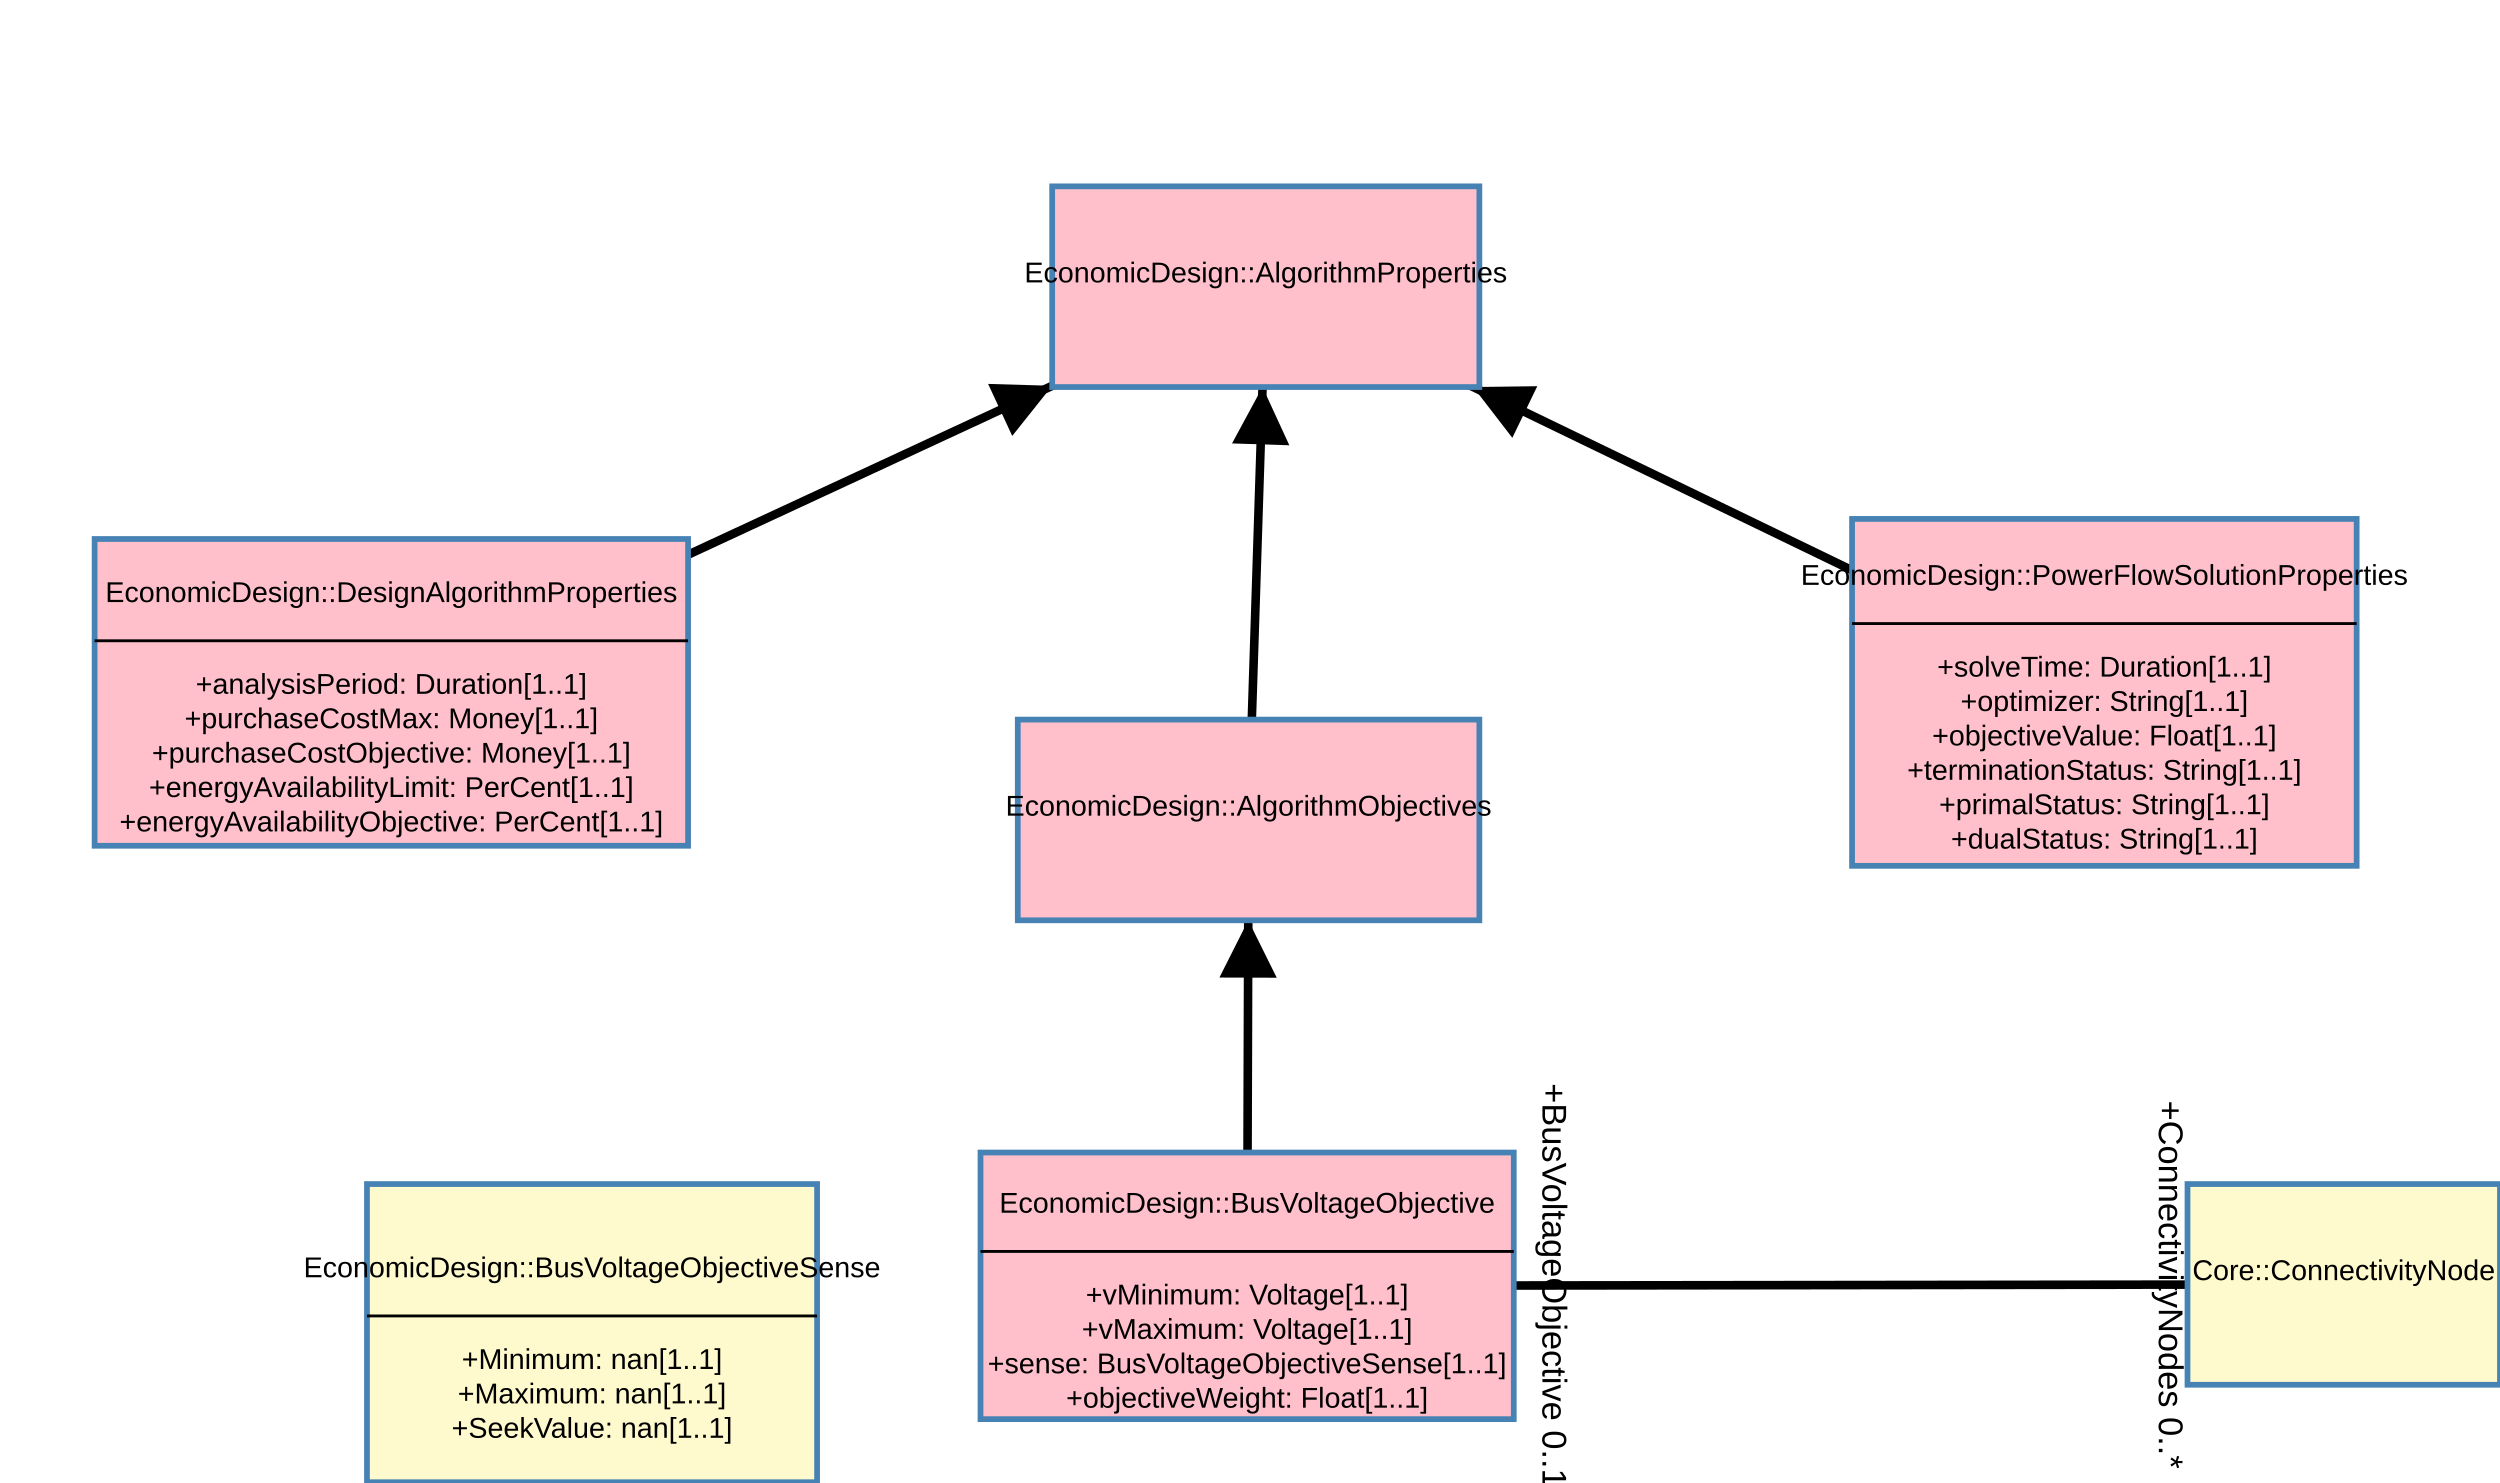
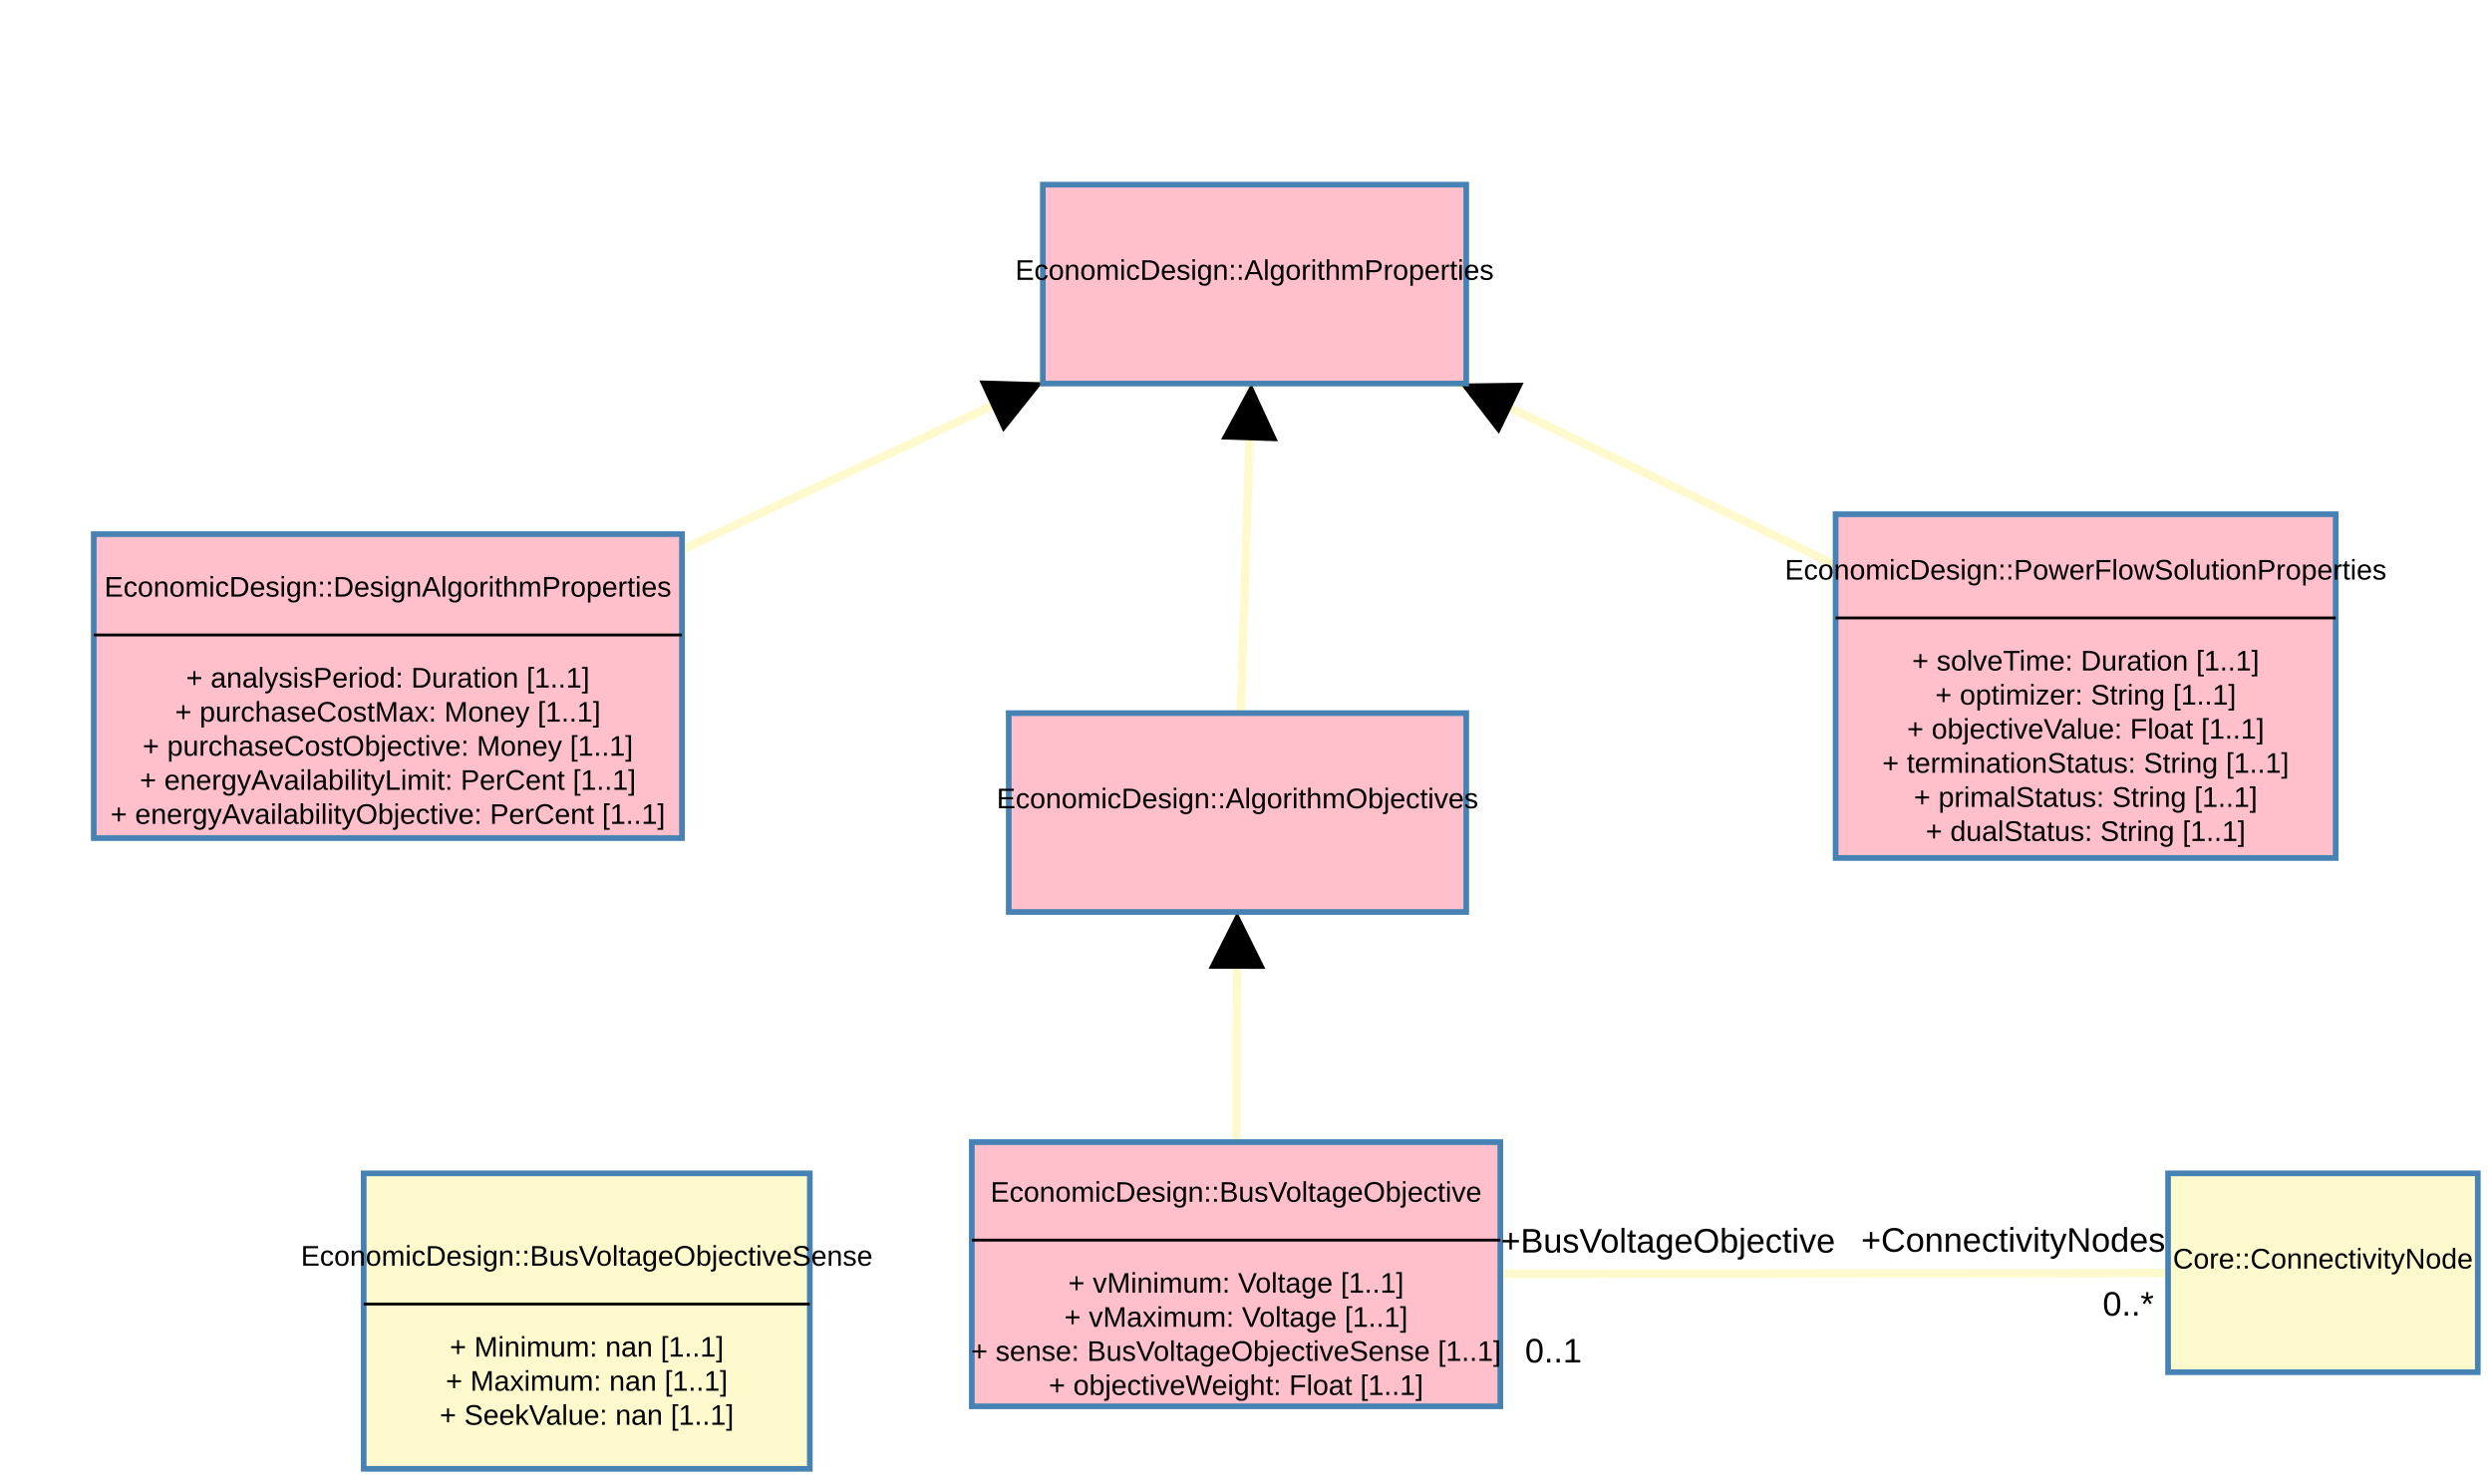
- <svg xmlns="http://www.w3.org/2000/svg" width="872" height="517">
+ <svg xmlns="http://www.w3.org/2000/svg" width="877" height="522">
  <g class="zoom-group">
    <defs>
      <marker id="arrowhead" viewBox="-0 -5 10 10" refX="5" refY="0" orient="auto" markerWidth="10" markerHeight="10" xoverflow="visible">
        <path d="M 0,-5 L 10 ,0 L 0,5" fill="black" style="stroke: none;" />
      </marker>
    </defs>
-     <line class="link" x1="136.5" y1="241.5" x2="441.5" y2="100" stroke="#000000" stroke-width="3" marker-end="url(#arrowhead)" />
-     <line class="link" x1="734" y1="241.5" x2="441.5" y2="100" stroke="#000000" stroke-width="3" marker-end="url(#arrowhead)" />
-     <line class="link" x1="435.5" y1="286" x2="441.5" y2="100" stroke="#000000" stroke-width="3" marker-end="url(#arrowhead)" />
-     <line class="link" x1="435" y1="448.5" x2="435.5" y2="286" stroke="#000000" stroke-width="3" marker-end="url(#arrowhead)" />
-     <line class="link" x1="435" y1="448.5" x2="817.5" y2="448" stroke="#000000" stroke-width="3" />
-     <line class="arrow" x2="357.929" y2="138.772" x1="136.5" y1="241.5" stroke="#000000" stroke-width="2" marker-end="url(#arrowhead)" />
-     <line class="arrow" x2="522.852" y2="139.355" x1="734" y1="241.5" stroke="#000000" stroke-width="2" marker-end="url(#arrowhead)" />
-     <line class="arrow" x2="440.049" y2="144.995" x1="435.5" y1="286" stroke="#000000" stroke-width="2" marker-end="url(#arrowhead)" />
-     <line class="arrow" x2="435.362" y2="331" x1="435" y1="448.5" stroke="#000000" stroke-width="2" marker-end="url(#arrowhead)" />
+     <line class="link" x1="136.5" y1="241.5" x2="441.5" y2="100" stroke="#fffacd" stroke-width="3" marker-end="url(#arrowhead)" />
+     <line class="link" x1="734" y1="241.5" x2="441.5" y2="100" stroke="#fffacd" stroke-width="3" marker-end="url(#arrowhead)" />
+     <line class="link" x1="435.5" y1="286" x2="441.5" y2="100" stroke="#fffacd" stroke-width="3" marker-end="url(#arrowhead)" />
+     <line class="link" x1="435" y1="448.5" x2="435.5" y2="286" stroke="#fffacd" stroke-width="3" marker-end="url(#arrowhead)" />
+     <line class="link" x1="435" y1="448.5" x2="817.5" y2="448" stroke="#fffacd" stroke-width="3" />
+     <line class="arrow" x2="357.929" y2="138.772" x1="136.5" y1="241.5" stroke="#fffacd" stroke-width="2" marker-end="url(#arrowhead)" />
+     <line class="arrow" x2="522.852" y2="139.355" x1="734" y1="241.5" stroke="#fffacd" stroke-width="2" marker-end="url(#arrowhead)" />
+     <line class="arrow" x2="440.049" y2="144.995" x1="435.5" y1="286" stroke="#fffacd" stroke-width="2" marker-end="url(#arrowhead)" />
+     <line class="arrow" x2="435.362" y2="331" x1="435" y1="448.5" stroke="#fffacd" stroke-width="2" marker-end="url(#arrowhead)" />
    <g class="draggable" transform="translate(33, 188)">
      <rect class="box" width="207" height="107" style="fill: #ffc0cb; stroke: steelblue; stroke-width: 2px; cursor: move;" />
      <text class="text" x="103.5" y="18.5" dy=".35em" text-anchor="middle" style="font-family: Arial, sans-serif; fill: black; font-size: 10px; pointer-events: none;">EconomicDesign::DesignAlgorithmProperties</text>
      <line x1="0" x2="207" y1="35.5" y2="35.5" stroke="black" stroke-width="1" />
-       <text class="text" x="103.5" y="50.5" dy=".35em" text-anchor="middle" style="font-family: Arial, sans-serif; fill: black; font-size: 10px; pointer-events: none;">+analysisPeriod: Duration[1..1]</text>
-       <text class="text" x="103.5" y="62.5" dy=".35em" text-anchor="middle" style="font-family: Arial, sans-serif; fill: black; font-size: 10px; pointer-events: none;">+purchaseCostMax: Money[1..1]</text>
-       <text class="text" x="103.5" y="74.5" dy=".35em" text-anchor="middle" style="font-family: Arial, sans-serif; fill: black; font-size: 10px; pointer-events: none;">+purchaseCostObjective: Money[1..1]</text>
-       <text class="text" x="103.5" y="86.5" dy=".35em" text-anchor="middle" style="font-family: Arial, sans-serif; fill: black; font-size: 10px; pointer-events: none;">+energyAvailabilityLimit: PerCent[1..1]</text>
-       <text class="text" x="103.5" y="98.5" dy=".35em" text-anchor="middle" style="font-family: Arial, sans-serif; fill: black; font-size: 10px; pointer-events: none;">+energyAvailabilityObjective: PerCent[1..1]</text>
+       <text class="text" x="103.5" y="50.5" dy=".35em" text-anchor="middle" style="font-family: Arial, sans-serif; fill: black; font-size: 10px; pointer-events: none;">+  analysisPeriod: Duration [1..1]</text>
+       <text class="text" x="103.5" y="62.5" dy=".35em" text-anchor="middle" style="font-family: Arial, sans-serif; fill: black; font-size: 10px; pointer-events: none;">+  purchaseCostMax: Money [1..1]</text>
+       <text class="text" x="103.5" y="74.5" dy=".35em" text-anchor="middle" style="font-family: Arial, sans-serif; fill: black; font-size: 10px; pointer-events: none;">+  purchaseCostObjective: Money [1..1]</text>
+       <text class="text" x="103.5" y="86.5" dy=".35em" text-anchor="middle" style="font-family: Arial, sans-serif; fill: black; font-size: 10px; pointer-events: none;">+  energyAvailabilityLimit: PerCent [1..1]</text>
+       <text class="text" x="103.5" y="98.5" dy=".35em" text-anchor="middle" style="font-family: Arial, sans-serif; fill: black; font-size: 10px; pointer-events: none;">+  energyAvailabilityObjective: PerCent [1..1]</text>
    </g>
    <g class="draggable" transform="translate(646, 181)">
      <rect class="box" width="176" height="121" style="fill: #ffc0cb; stroke: steelblue; stroke-width: 2px; cursor: move;" />
      <text class="text" x="88" y="19.5" dy=".35em" text-anchor="middle" style="font-family: Arial, sans-serif; fill: black; font-size: 10px; pointer-events: none;">EconomicDesign::PowerFlowSolutionProperties</text>
      <line x1="0" x2="176" y1="36.5" y2="36.5" stroke="black" stroke-width="1" />
-       <text class="text" x="88" y="51.5" dy=".35em" text-anchor="middle" style="font-family: Arial, sans-serif; fill: black; font-size: 10px; pointer-events: none;">+solveTime: Duration[1..1]</text>
-       <text class="text" x="88" y="63.5" dy=".35em" text-anchor="middle" style="font-family: Arial, sans-serif; fill: black; font-size: 10px; pointer-events: none;">+optimizer: String[1..1]</text>
-       <text class="text" x="88" y="75.5" dy=".35em" text-anchor="middle" style="font-family: Arial, sans-serif; fill: black; font-size: 10px; pointer-events: none;">+objectiveValue: Float[1..1]</text>
-       <text class="text" x="88" y="87.5" dy=".35em" text-anchor="middle" style="font-family: Arial, sans-serif; fill: black; font-size: 10px; pointer-events: none;">+terminationStatus: String[1..1]</text>
-       <text class="text" x="88" y="99.5" dy=".35em" text-anchor="middle" style="font-family: Arial, sans-serif; fill: black; font-size: 10px; pointer-events: none;">+primalStatus: String[1..1]</text>
-       <text class="text" x="88" y="111.5" dy=".35em" text-anchor="middle" style="font-family: Arial, sans-serif; fill: black; font-size: 10px; pointer-events: none;">+dualStatus: String[1..1]</text>
+       <text class="text" x="88" y="51.5" dy=".35em" text-anchor="middle" style="font-family: Arial, sans-serif; fill: black; font-size: 10px; pointer-events: none;">+  solveTime: Duration [1..1]</text>
+       <text class="text" x="88" y="63.5" dy=".35em" text-anchor="middle" style="font-family: Arial, sans-serif; fill: black; font-size: 10px; pointer-events: none;">+  optimizer: String [1..1]</text>
+       <text class="text" x="88" y="75.5" dy=".35em" text-anchor="middle" style="font-family: Arial, sans-serif; fill: black; font-size: 10px; pointer-events: none;">+  objectiveValue: Float [1..1]</text>
+       <text class="text" x="88" y="87.5" dy=".35em" text-anchor="middle" style="font-family: Arial, sans-serif; fill: black; font-size: 10px; pointer-events: none;">+  terminationStatus: String [1..1]</text>
+       <text class="text" x="88" y="99.5" dy=".35em" text-anchor="middle" style="font-family: Arial, sans-serif; fill: black; font-size: 10px; pointer-events: none;">+  primalStatus: String [1..1]</text>
+       <text class="text" x="88" y="111.5" dy=".35em" text-anchor="middle" style="font-family: Arial, sans-serif; fill: black; font-size: 10px; pointer-events: none;">+  dualStatus: String [1..1]</text>
    </g>
    <g class="draggable" transform="translate(367, 65)">
      <rect class="box" width="149" height="70" style="fill: #ffc0cb; stroke: steelblue; stroke-width: 2px; cursor: move;" />
      <text class="text" x="74.5" y="30" dy=".35em" text-anchor="middle" style="font-family: Arial, sans-serif; fill: black; font-size: 10px; pointer-events: none;">EconomicDesign::AlgorithmProperties</text>
    </g>
    <g class="draggable" transform="translate(355, 251)">
      <rect class="box" width="161" height="70" style="fill: #ffc0cb; stroke: steelblue; stroke-width: 2px; cursor: move;" />
      <text class="text" x="80.5" y="30" dy=".35em" text-anchor="middle" style="font-family: Arial, sans-serif; fill: black; font-size: 10px; pointer-events: none;">EconomicDesign::AlgorithmObjectives</text>
    </g>
    <g class="draggable" transform="translate(763, 413)">
      <rect class="box" width="109" height="70" style="fill: #fffacd; stroke: steelblue; stroke-width: 2px; cursor: move;" />
      <text class="text" x="54.5" y="30" dy=".35em" text-anchor="middle" style="font-family: Arial, sans-serif; fill: black; font-size: 10px; pointer-events: none;">Core::ConnectivityNode</text>
    </g>
    <g class="draggable" transform="translate(342, 402)">
      <rect class="box" width="186" height="93" style="fill: #ffc0cb; stroke: steelblue; stroke-width: 2px; cursor: move;" />
      <text class="text" x="93" y="17.5" dy=".35em" text-anchor="middle" style="font-family: Arial, sans-serif; fill: black; font-size: 10px; pointer-events: none;">EconomicDesign::BusVoltageObjective</text>
      <line x1="0" x2="186" y1="34.5" y2="34.5" stroke="black" stroke-width="1" />
-       <text class="text" x="93" y="49.5" dy=".35em" text-anchor="middle" style="font-family: Arial, sans-serif; fill: black; font-size: 10px; pointer-events: none;">+vMinimum: Voltage[1..1]</text>
-       <text class="text" x="93" y="61.5" dy=".35em" text-anchor="middle" style="font-family: Arial, sans-serif; fill: black; font-size: 10px; pointer-events: none;">+vMaximum: Voltage[1..1]</text>
-       <text class="text" x="93" y="73.5" dy=".35em" text-anchor="middle" style="font-family: Arial, sans-serif; fill: black; font-size: 10px; pointer-events: none;">+sense: BusVoltageObjectiveSense[1..1]</text>
-       <text class="text" x="93" y="85.5" dy=".35em" text-anchor="middle" style="font-family: Arial, sans-serif; fill: black; font-size: 10px; pointer-events: none;">+objectiveWeight: Float[1..1]</text>
+       <text class="text" x="93" y="49.5" dy=".35em" text-anchor="middle" style="font-family: Arial, sans-serif; fill: black; font-size: 10px; pointer-events: none;">+  vMinimum: Voltage [1..1]</text>
+       <text class="text" x="93" y="61.5" dy=".35em" text-anchor="middle" style="font-family: Arial, sans-serif; fill: black; font-size: 10px; pointer-events: none;">+  vMaximum: Voltage [1..1]</text>
+       <text class="text" x="93" y="73.5" dy=".35em" text-anchor="middle" style="font-family: Arial, sans-serif; fill: black; font-size: 10px; pointer-events: none;">+  sense: BusVoltageObjectiveSense [1..1]</text>
+       <text class="text" x="93" y="85.5" dy=".35em" text-anchor="middle" style="font-family: Arial, sans-serif; fill: black; font-size: 10px; pointer-events: none;">+  objectiveWeight: Float [1..1]</text>
    </g>
    <g class="draggable" transform="translate(128, 413)">
      <rect class="box" width="157" height="104" style="fill: #fffacd; stroke: steelblue; stroke-width: 2px; cursor: move;" />
      <text class="text" x="78.5" y="29" dy=".35em" text-anchor="middle" style="font-family: Arial, sans-serif; fill: black; font-size: 10px; pointer-events: none;">EconomicDesign::BusVoltageObjectiveSense</text>
      <line x1="0" x2="157" y1="46" y2="46" stroke="black" stroke-width="1" />
-       <text class="text" x="78.5" y="61" dy=".35em" text-anchor="middle" style="font-family: Arial, sans-serif; fill: black; font-size: 10px; pointer-events: none;">+Minimum: nan[1..1]</text>
-       <text class="text" x="78.5" y="73" dy=".35em" text-anchor="middle" style="font-family: Arial, sans-serif; fill: black; font-size: 10px; pointer-events: none;">+Maximum: nan[1..1]</text>
-       <text class="text" x="78.5" y="85" dy=".35em" text-anchor="middle" style="font-family: Arial, sans-serif; fill: black; font-size: 10px; pointer-events: none;">+SeekValue: nan[1..1]</text>
+       <text class="text" x="78.5" y="61" dy=".35em" text-anchor="middle" style="font-family: Arial, sans-serif; fill: black; font-size: 10px; pointer-events: none;">+  Minimum: nan [1..1]</text>
+       <text class="text" x="78.5" y="73" dy=".35em" text-anchor="middle" style="font-family: Arial, sans-serif; fill: black; font-size: 10px; pointer-events: none;">+  Maximum: nan [1..1]</text>
+       <text class="text" x="78.5" y="85" dy=".35em" text-anchor="middle" style="font-family: Arial, sans-serif; fill: black; font-size: 10px; pointer-events: none;">+  SeekValue: nan [1..1]</text>
    </g>
-     <text class="link-text-start" x="249.071" y="189.274" transform="rotate(90, 249.0713, 189.2743)" text-anchor="middle" style="font-family: Arial, sans-serif; font-size: 12px; fill: black;" />
-     <text class="link-text-start" x="636.998" y="194.574" transform="rotate(90, 636.998, 194.5743)" text-anchor="middle" style="font-family: Arial, sans-serif; font-size: 12px; fill: black;" />
-     <text class="link-text-start" x="436.951" y="241.005" transform="rotate(0, 436.9514, 241.0052)" text-anchor="middle" style="font-family: Arial, sans-serif; font-size: 12px; fill: black;" />
-     <text class="link-text-start" x="435.174" y="392" transform="rotate(0, 435.1738, 392)" text-anchor="middle" style="font-family: Arial, sans-serif; font-size: 12px; fill: black;" />
-     <text class="link-text-start" x="538" y="448.365" transform="rotate(90, 538, 448.3654)" text-anchor="middle" style="font-family: Arial, sans-serif; font-size: 12px; fill: black;">+BusVoltageObjective 0..1</text>
-     <text class="link-text-end" x="357.929" y="138.772" transform="rotate(90, 357.9287, 138.7716)" text-anchor="middle" style="font-family: Arial, sans-serif; font-size: 12px; fill: black;" />
-     <text class="link-text-end" x="522.852" y="139.355" transform="rotate(90, 522.8518, 139.3548)" text-anchor="middle" style="font-family: Arial, sans-serif; font-size: 12px; fill: black;" />
-     <text class="link-text-end" x="440.049" y="144.995" transform="rotate(0, 440.0486, 144.9948)" text-anchor="middle" style="font-family: Arial, sans-serif; font-size: 12px; fill: black;" />
-     <text class="link-text-end" x="435.362" y="331" transform="rotate(0, 435.3615, 331)" text-anchor="middle" style="font-family: Arial, sans-serif; font-size: 12px; fill: black;" />
-     <text class="link-text-end" x="753" y="448.084" transform="rotate(90, 753, 448.0843)" text-anchor="middle" style="font-family: Arial, sans-serif; font-size: 12px; fill: black;">+ConnectivityNodes 0..*</text>
+     <text class="link-text-start-top" x="244.536" y="191.379" text-anchor="middle" style="font-family: Arial, sans-serif; font-size: 12px; fill: black;" />
+     <text class="link-text-start-top" x="641.499" y="196.752" text-anchor="middle" style="font-family: Arial, sans-serif; font-size: 12px; fill: black;" />
+     <text class="link-text-start-top" x="436.79" y="246.003" text-anchor="middle" style="font-family: Arial, sans-serif; font-size: 12px; fill: black;" />
+     <text class="link-text-start-top" x="435.158" y="397" text-anchor="middle" style="font-family: Arial, sans-serif; font-size: 12px; fill: black;" />
+     <text class="link-text-start-top" x="587" y="440.872" text-anchor="middle" style="font-family: Arial, sans-serif; font-size: 12px; fill: black;">+BusVoltageObjective</text>
+     <text class="link-text-start-btm" x="244.536" y="191.379" dx="0.35em" dy="1.35em" text-anchor="middle" style="font-family: Arial, sans-serif; font-size: 12px; fill: black;" />
+     <text class="link-text-start-btm" x="641.499" y="196.752" dx="0.35em" dy="1.35em" text-anchor="middle" style="font-family: Arial, sans-serif; font-size: 12px; fill: black;" />
+     <text class="link-text-start-btm" x="436.79" y="246.003" dx="0.35em" dy="1.35em" text-anchor="middle" style="font-family: Arial, sans-serif; font-size: 12px; fill: black;" />
+     <text class="link-text-start-btm" x="435.158" y="397" dx="0.35em" dy="1.35em" text-anchor="middle" style="font-family: Arial, sans-serif; font-size: 12px; fill: black;" />
+     <text class="link-text-start-btm" x="542.5" y="463.372" dx="0.35em" dy="1.35em" text-anchor="middle" style="font-family: Arial, sans-serif; font-size: 12px; fill: black;">0..1</text>
+     <text class="link-text-end-top" x="362.464" y="136.667" text-anchor="middle" style="font-family: Arial, sans-serif; font-size: 12px; fill: black;" />
+     <text class="link-text-end-top" x="518.351" y="137.177" text-anchor="middle" style="font-family: Arial, sans-serif; font-size: 12px; fill: black;" />
+     <text class="link-text-end-top" x="440.21" y="139.997" text-anchor="middle" style="font-family: Arial, sans-serif; font-size: 12px; fill: black;" />
+     <text class="link-text-end-top" x="435.377" y="326" text-anchor="middle" style="font-family: Arial, sans-serif; font-size: 12px; fill: black;" />
+     <text class="link-text-end-top" x="708.5" y="440.578" text-anchor="middle" style="font-family: Arial, sans-serif; font-size: 12px; fill: black;">+ConnectivityNodes</text>
+     <text class="link-text-end-btm" x="362.464" y="136.667" text-anchor="middle" style="font-family: Arial, sans-serif; font-size: 12px; fill: black;" />
+     <text class="link-text-end-btm" x="518.351" y="137.177" text-anchor="middle" style="font-family: Arial, sans-serif; font-size: 12px; fill: black;" />
+     <text class="link-text-end-btm" x="440.21" y="139.997" text-anchor="middle" style="font-family: Arial, sans-serif; font-size: 12px; fill: black;" />
+     <text class="link-text-end-btm" x="435.377" y="326" text-anchor="middle" style="font-family: Arial, sans-serif; font-size: 12px; fill: black;" />
+     <text class="link-text-end-btm" x="749" y="463.078" text-anchor="middle" style="font-family: Arial, sans-serif; font-size: 12px; fill: black;">0..*</text>
  </g>
</svg>
